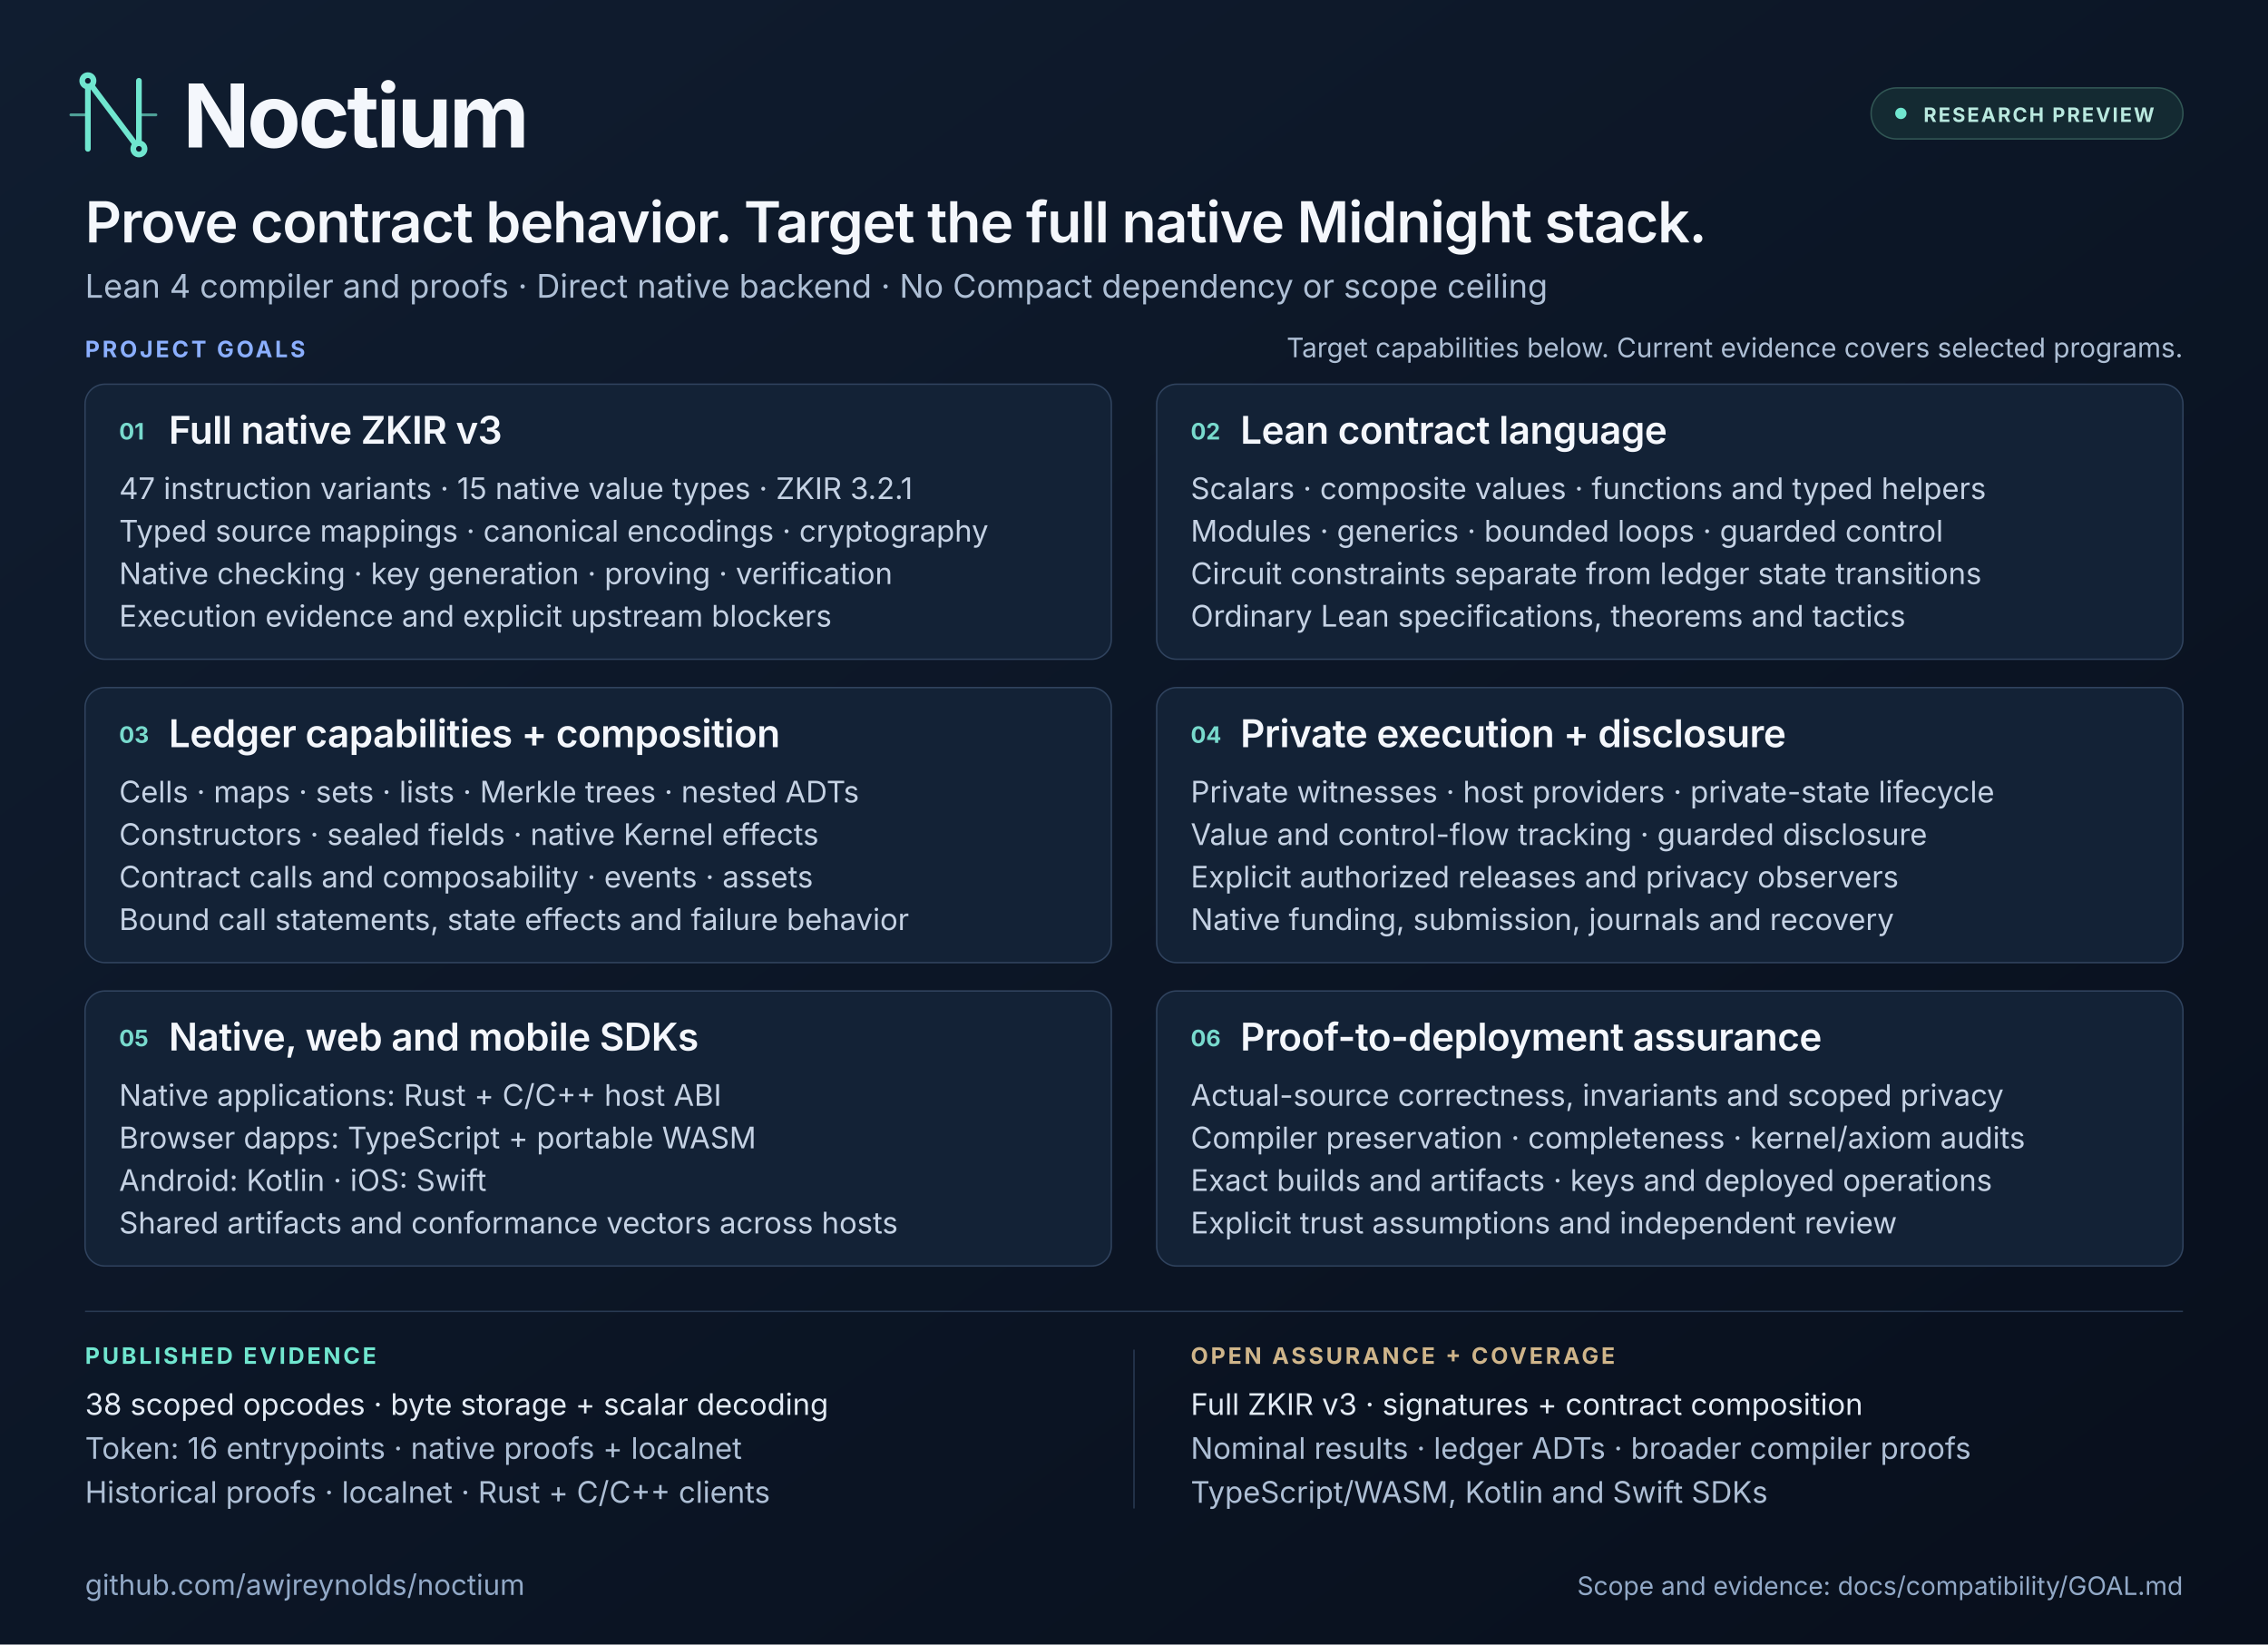
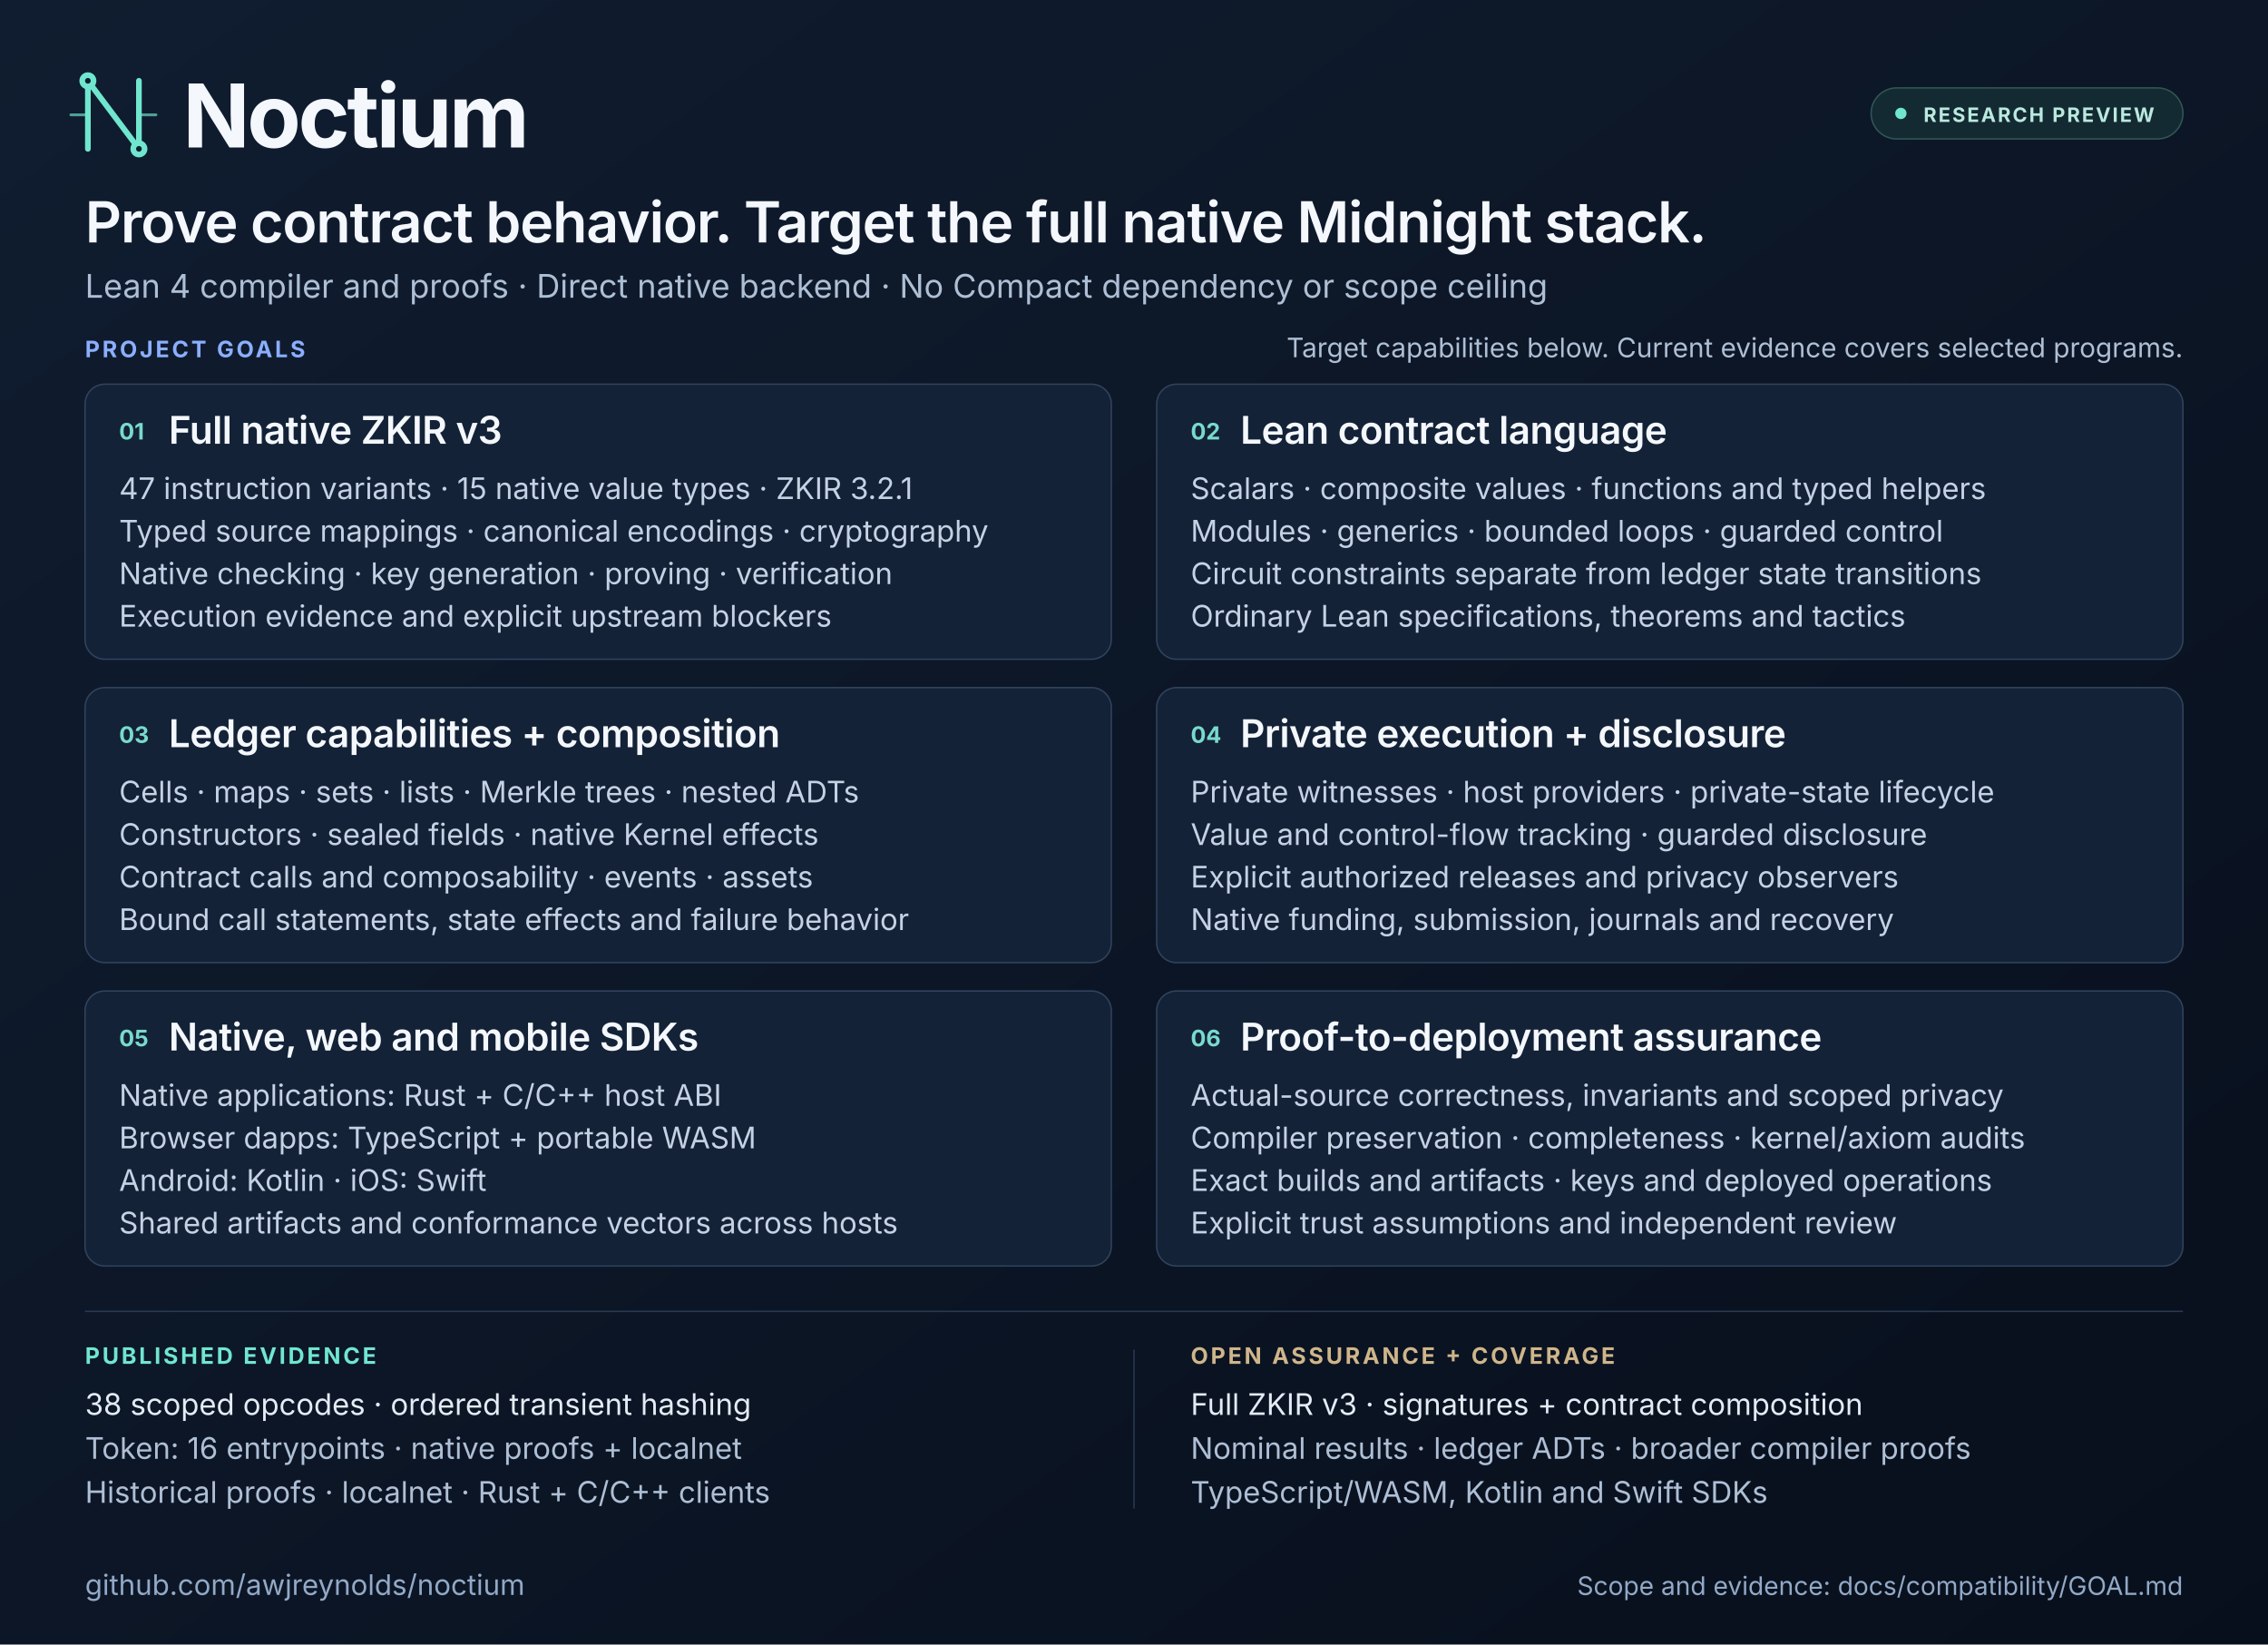
<svg xmlns="http://www.w3.org/2000/svg" width="1600" height="1160" viewBox="0 0 1600 1160" role="img" aria-labelledby="title description">
  <defs>
    <linearGradient id="background" x1="0" y1="0" x2="1" y2="1">
      <stop offset="0" stop-color="#101D30" />
      <stop offset="1" stop-color="#080F1C" />
    </linearGradient>
    <linearGradient id="accent" x1="0" y1="0" x2="1" y2="0">
      <stop offset="0" stop-color="#70E6CF" />
      <stop offset="1" stop-color="#8BAFFF" />
    </linearGradient>
  </defs>
  <rect width="1600" height="1160" fill="url(#background)" />
  <path d="M0 2H1600" stroke="url(#accent)" stroke-width="4" />
  <g stroke="#70E6CF" stroke-width="4" fill="none" stroke-linecap="round" stroke-linejoin="round">
    <path d="M62 105V57L98 105V57" />
    <path d="M50 81H62M98 81H110" stroke-width="2" opacity="0.65" />
    <circle cx="62" cy="57" r="4" fill="#101D30" />
    <circle cx="98" cy="105" r="4" fill="#101D30" />
  </g>
  <g font-family="Inter, Arial, Helvetica, sans-serif">
    <text x="129" y="104" fill="#F4F7FC" font-size="62" font-weight="700" letter-spacing="-2">Noctium</text>
    <rect x="1320" y="62" width="220" height="36" rx="18" fill="#142A32" stroke="#315654" />
    <circle cx="1341" cy="80" r="4" fill="#70E6CF" />
    <text x="1357" y="86" fill="#B9E9DF" font-size="14" font-weight="700" letter-spacing="1.3">RESEARCH PREVIEW</text>
    <text x="60" y="171" fill="#F4F7FC" font-size="40" font-weight="600" letter-spacing="-0.7">Prove contract behavior. Target the full native Midnight stack.</text>
    <text x="60" y="210" fill="#AEBFD5" font-size="23">Lean 4 compiler and proofs · Direct native backend · No Compact dependency or scope ceiling</text>
    <text x="60" y="252" fill="#8BAFFF" font-size="16" font-weight="700" letter-spacing="1.8">PROJECT GOALS</text>
    <text x="1540" y="252" fill="#AEBFD5" font-size="19" text-anchor="end">Target capabilities below. Current evidence covers selected programs.</text>
    <g fill="#132236" stroke="#30435E">
      <rect x="60" y="271" width="724" height="194" rx="14" />
      <rect x="816" y="271" width="724" height="194" rx="14" />
      <rect x="60" y="485" width="724" height="194" rx="14" />
      <rect x="816" y="485" width="724" height="194" rx="14" />
      <rect x="60" y="699" width="724" height="194" rx="14" />
      <rect x="816" y="699" width="724" height="194" rx="14" />
    </g>
    <g fill="#78DACD" font-size="16" font-weight="700">
      <text x="84" y="310">01</text>
      <text x="840" y="310">02</text>
      <text x="84" y="524">03</text>
      <text x="840" y="524">04</text>
      <text x="84" y="738">05</text>
      <text x="840" y="738">06</text>
    </g>
    <g fill="#F4F7FC" font-size="27" font-weight="600" letter-spacing="-0.3">
      <text x="119" y="313">Full native ZKIR v3</text>
      <text x="875" y="313">Lean contract language</text>
      <text x="119" y="527">Ledger capabilities + composition</text>
      <text x="875" y="527">Private execution + disclosure</text>
      <text x="119" y="741">Native, web and mobile SDKs</text>
      <text x="875" y="741">Proof-to-deployment assurance</text>
    </g>
    <g fill="#C5D2E4" font-size="21">
      <text x="84" y="352">47 instruction variants · 15 native value types · ZKIR 3.2.1</text>
      <text x="84" y="382">Typed source mappings · canonical encodings · cryptography</text>
      <text x="84" y="412">Native checking · key generation · proving · verification</text>
      <text x="84" y="442">Execution evidence and explicit upstream blockers</text>
      <text x="840" y="352">Scalars · composite values · functions and typed helpers</text>
      <text x="840" y="382">Modules · generics · bounded loops · guarded control</text>
      <text x="840" y="412">Circuit constraints separate from ledger state transitions</text>
      <text x="840" y="442">Ordinary Lean specifications, theorems and tactics</text>
      <text x="84" y="566">Cells · maps · sets · lists · Merkle trees · nested ADTs</text>
      <text x="84" y="596">Constructors · sealed fields · native Kernel effects</text>
      <text x="84" y="626">Contract calls and composability · events · assets</text>
      <text x="84" y="656">Bound call statements, state effects and failure behavior</text>
      <text x="840" y="566">Private witnesses · host providers · private-state lifecycle</text>
      <text x="840" y="596">Value and control-flow tracking · guarded disclosure</text>
      <text x="840" y="626">Explicit authorized releases and privacy observers</text>
      <text x="840" y="656">Native funding, submission, journals and recovery</text>
      <text x="84" y="780">Native applications: Rust + C/C++ host ABI</text>
      <text x="84" y="810">Browser dapps: TypeScript + portable WASM</text>
      <text x="84" y="840">Android: Kotlin · iOS: Swift</text>
      <text x="84" y="870">Shared artifacts and conformance vectors across hosts</text>
      <text x="840" y="780">Actual-source correctness, invariants and scoped privacy</text>
      <text x="840" y="810">Compiler preservation · completeness · kernel/axiom audits</text>
      <text x="840" y="840">Exact builds and artifacts · keys and deployed operations</text>
      <text x="840" y="870">Explicit trust assumptions and independent review</text>
    </g>
    <path d="M60 925H1540" stroke="#293A52" />
    <text x="60" y="962" fill="#70E6CF" font-size="16" font-weight="700" letter-spacing="1.8">PUBLISHED EVIDENCE</text>
-     <text x="60" y="998" fill="#E3EBF5" font-size="21">38 scoped opcodes · byte storage + scalar decoding</text>
+     <text x="60" y="998" fill="#E3EBF5" font-size="21">38 scoped opcodes · ordered transient hashing</text>
    <text x="60" y="1029" fill="#AEBFD5" font-size="21">Token: 16 entrypoints · native proofs + localnet</text>
    <text x="60" y="1060" fill="#AEBFD5" font-size="21">Historical proofs · localnet · Rust + C/C++ clients</text>
    <path d="M800 952V1064" stroke="#293A52" />
    <text x="840" y="962" fill="#CFB58A" font-size="16" font-weight="700" letter-spacing="1.8">OPEN ASSURANCE + COVERAGE</text>
    <text x="840" y="998" fill="#E3EBF5" font-size="21">Full ZKIR v3 · signatures + contract composition</text>
    <text x="840" y="1029" fill="#AEBFD5" font-size="21">Nominal results · ledger ADTs · broader compiler proofs</text>
    <text x="840" y="1060" fill="#AEBFD5" font-size="21">TypeScript/WASM, Kotlin and Swift SDKs</text>
    <text x="60" y="1125" fill="#92A9C7" font-size="20">github.com/awjreynolds/noctium</text>
    <text x="1540" y="1125" fill="#92A9C7" font-size="18" text-anchor="end">Scope and evidence: docs/compatibility/GOAL.md</text>
  </g>
</svg>
